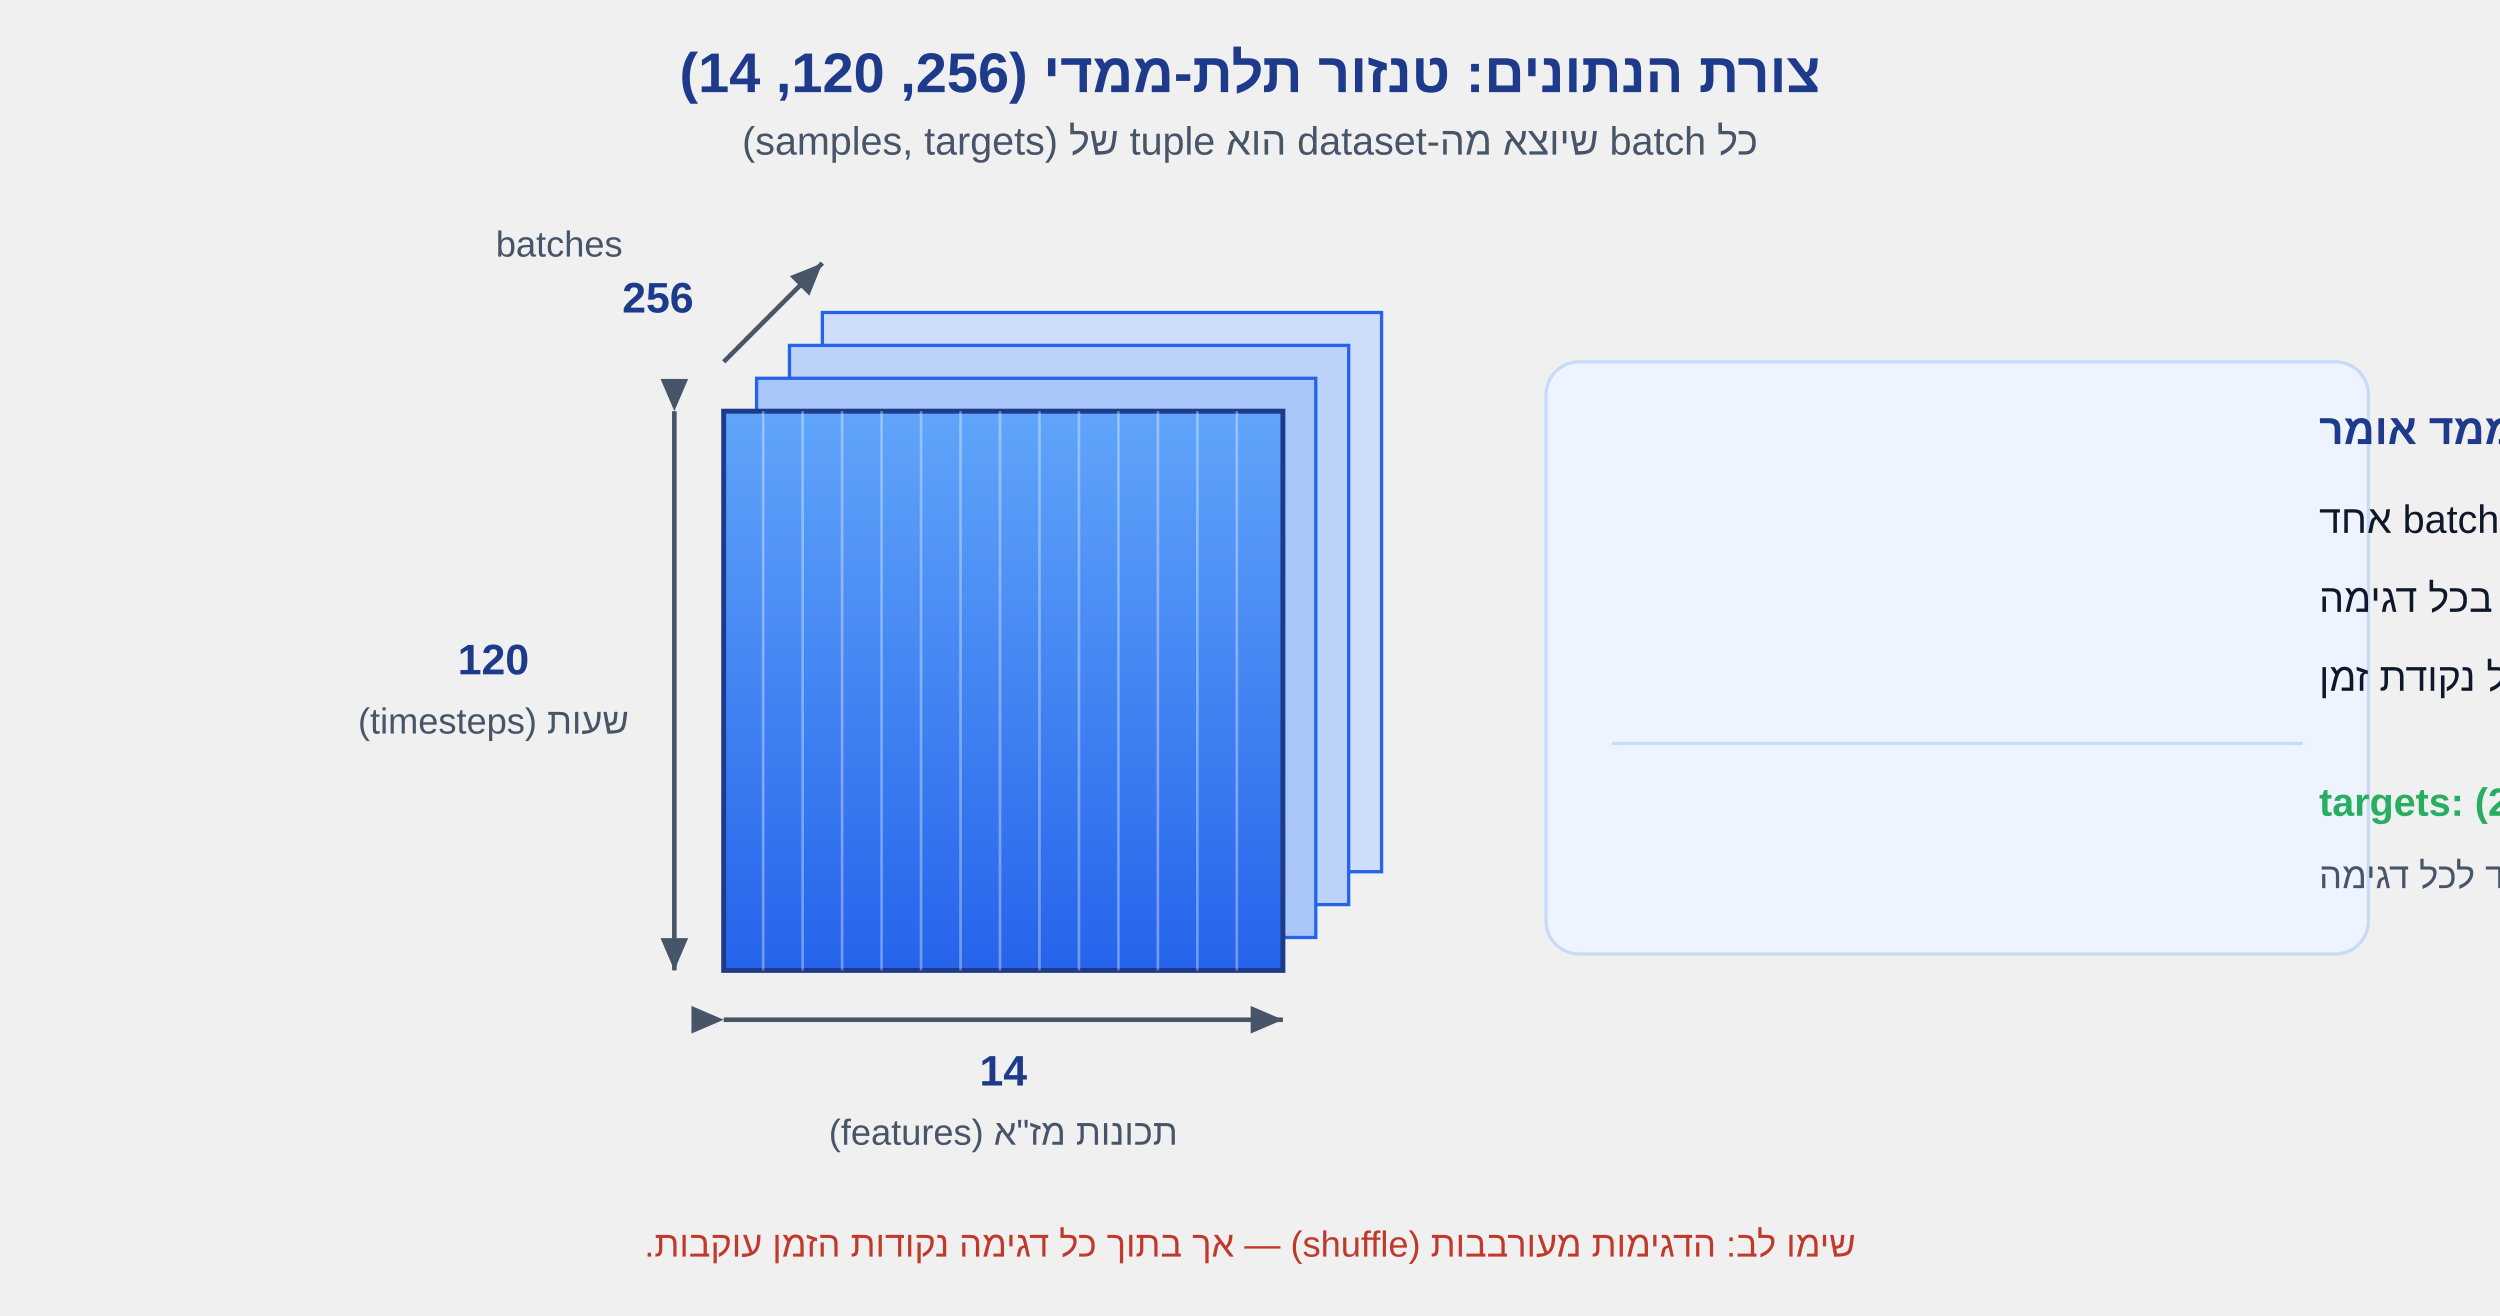
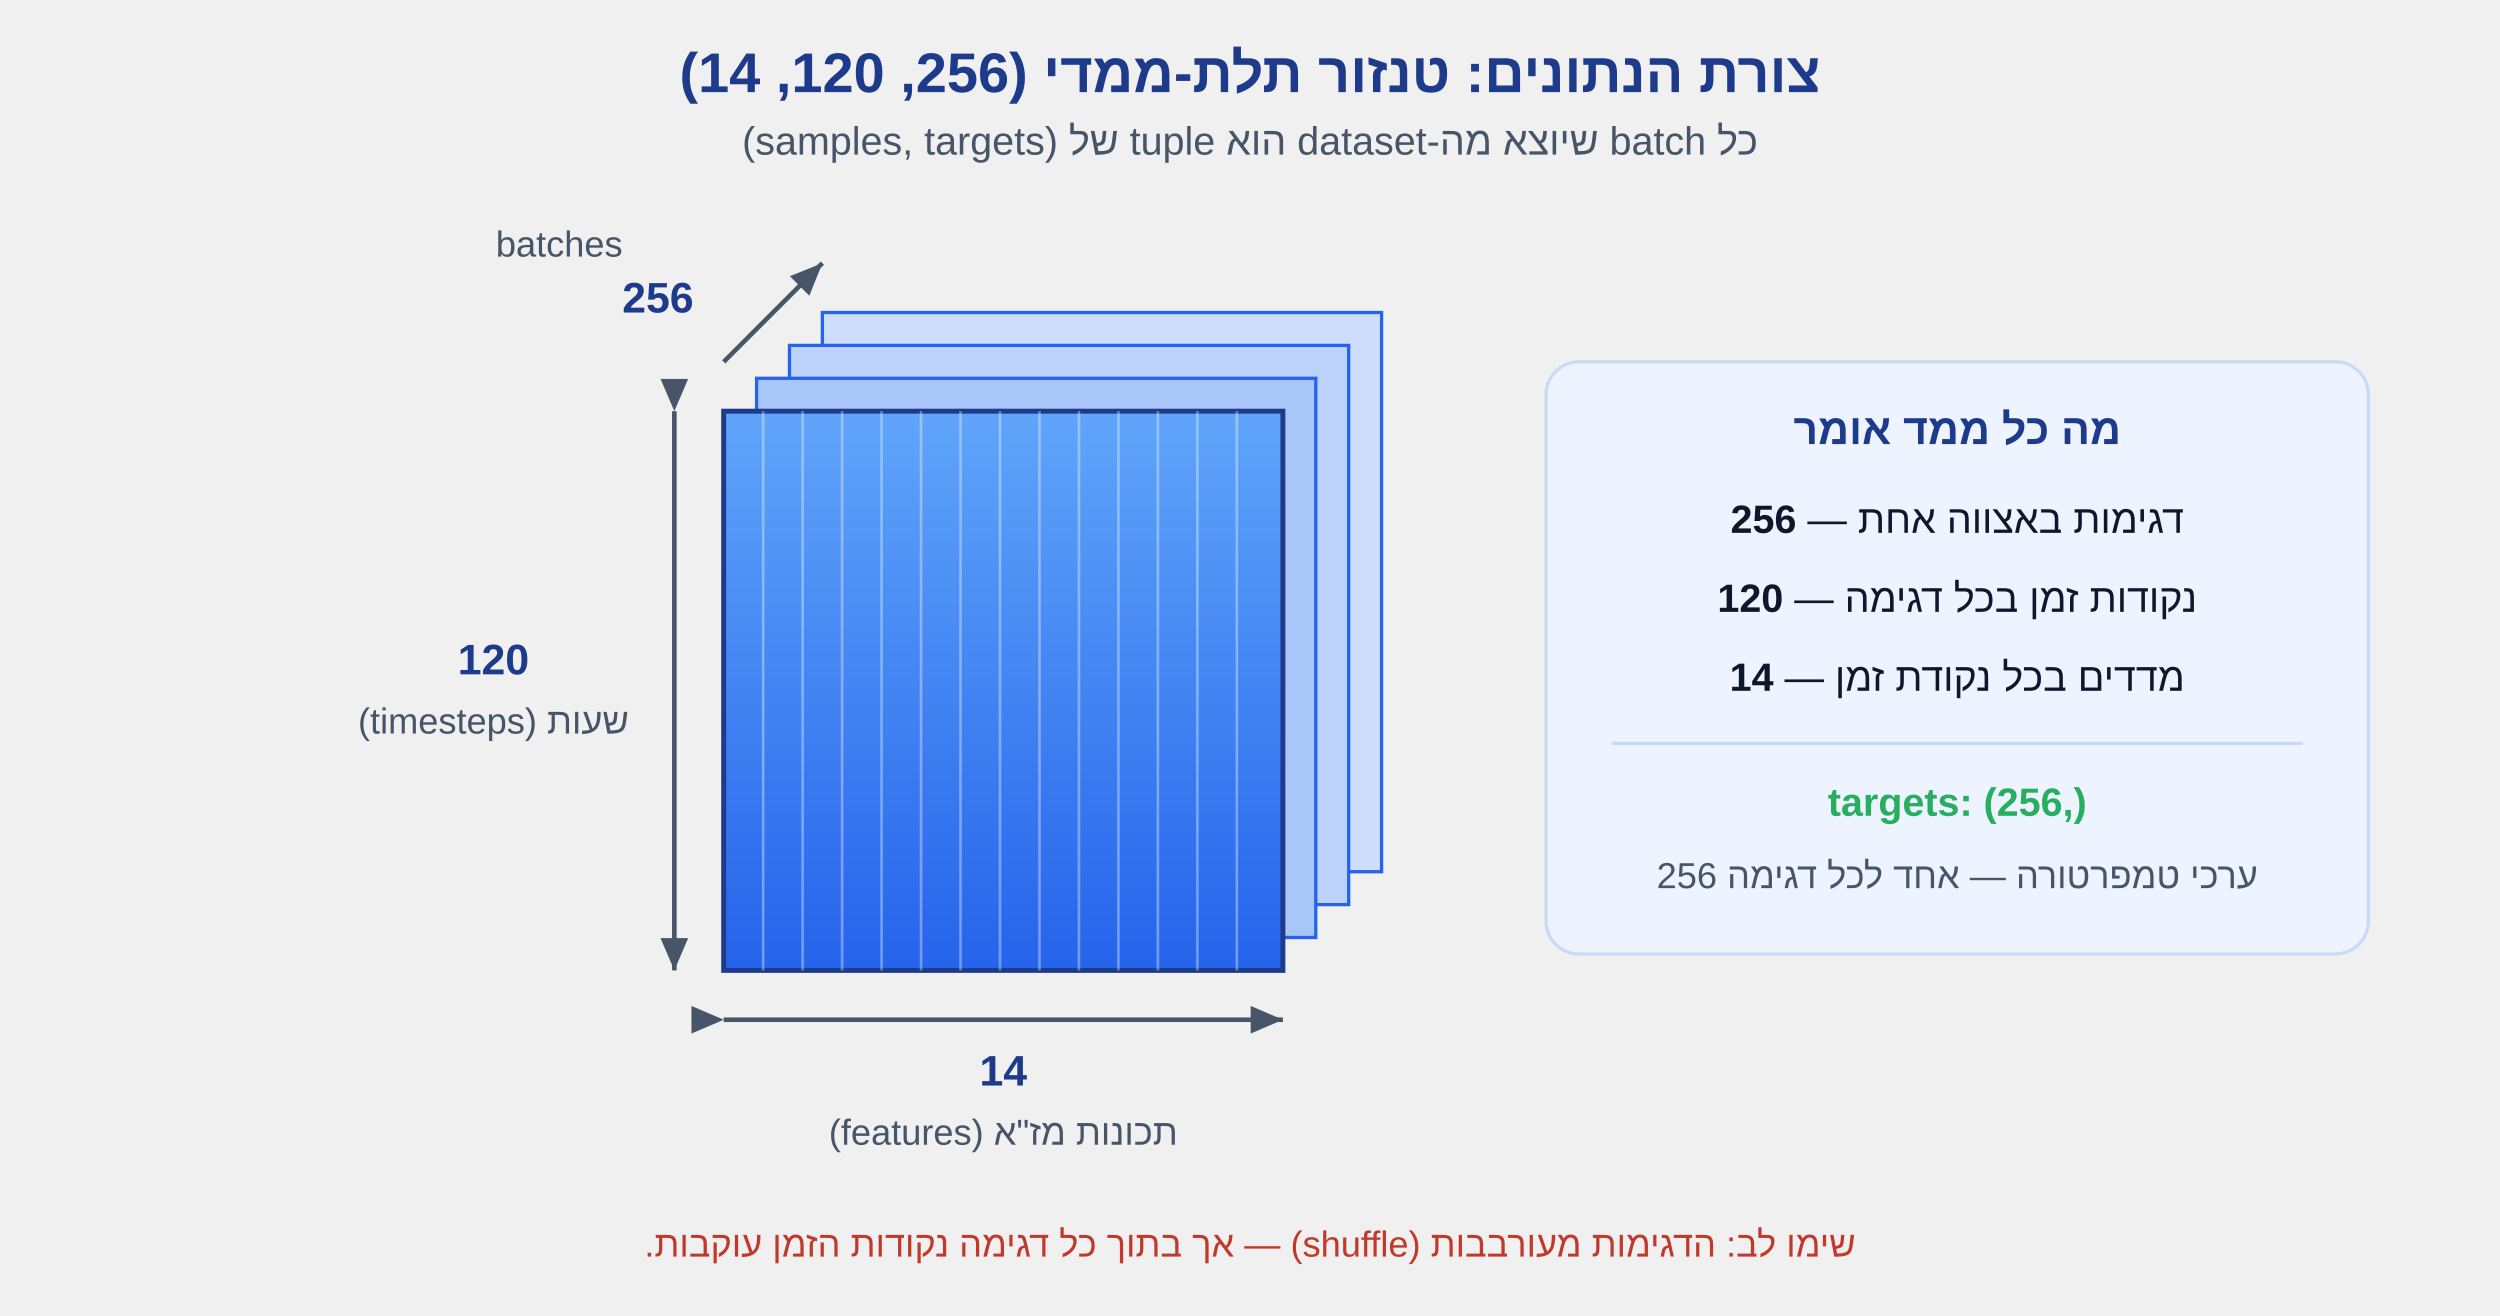
<svg xmlns="http://www.w3.org/2000/svg" viewBox="0 0 760 400" font-family="Segoe UI, Arial, sans-serif">
  <defs>
    <linearGradient id="cubeF" x1="0" y1="0" x2="0" y2="1">
      <stop offset="0%" stop-color="#60a5fa" />
      <stop offset="100%" stop-color="#2563eb" />
    </linearGradient>
    <marker id="ar9c" markerWidth="9" markerHeight="9" refX="7" refY="3" orient="auto">
      <path d="M0,0 L7,3 L0,6 Z" fill="#475569" />
    </marker>
  </defs>
  <text x="380" y="28" text-anchor="middle" font-size="17" font-weight="700" fill="#1e3a8a" direction="rtl">צורת הנתונים: טנזור תלת-ממדי (256, 120, 14)</text>
  <text x="380" y="47" text-anchor="middle" font-size="12" fill="#475569" direction="rtl">כל batch שיוצא מה-dataset הוא tuple של (samples, targets)</text>
  <g>
    <rect x="250" y="95" width="170" height="170" fill="#cdddfb" stroke="#2563eb" stroke-width="1" />
    <rect x="240" y="105" width="170" height="170" fill="#bcd2fa" stroke="#2563eb" stroke-width="1" />
    <rect x="230" y="115" width="170" height="170" fill="#a9c6f9" stroke="#2563eb" stroke-width="1" />
    <rect x="220" y="125" width="170" height="170" fill="url(#cubeF)" stroke="#1e3a8a" stroke-width="1.5" />
    <g stroke="#ffffff" stroke-opacity="0.35" stroke-width="0.8">
      <line x1="232" y1="125" x2="232" y2="295" />
      <line x1="244" y1="125" x2="244" y2="295" />
      <line x1="256" y1="125" x2="256" y2="295" />
      <line x1="268" y1="125" x2="268" y2="295" />
      <line x1="280" y1="125" x2="280" y2="295" />
      <line x1="292" y1="125" x2="292" y2="295" />
      <line x1="304" y1="125" x2="304" y2="295" />
      <line x1="316" y1="125" x2="316" y2="295" />
      <line x1="328" y1="125" x2="328" y2="295" />
      <line x1="340" y1="125" x2="340" y2="295" />
      <line x1="352" y1="125" x2="352" y2="295" />
      <line x1="364" y1="125" x2="364" y2="295" />
      <line x1="376" y1="125" x2="376" y2="295" />
    </g>
  </g>
  <line x1="220" y1="110" x2="250" y2="80" stroke="#475569" stroke-width="1.4" marker-end="url(#ar9c)" />
  <text x="200" y="95" text-anchor="middle" font-size="13" font-weight="700" fill="#1e3a8a">256</text>
  <text x="170" y="78" text-anchor="middle" font-size="11" fill="#475569" direction="rtl">batches</text>
  <line x1="205" y1="125" x2="205" y2="295" stroke="#475569" stroke-width="1.4" marker-start="url(#ar9c)" marker-end="url(#ar9c)" />
  <text x="150" y="205" text-anchor="middle" font-size="13" font-weight="700" fill="#1e3a8a">120</text>
  <text x="150" y="223" text-anchor="middle" font-size="11" fill="#475569" direction="rtl">שעות (timesteps)</text>
  <line x1="220" y1="310" x2="390" y2="310" stroke="#475569" stroke-width="1.4" marker-start="url(#ar9c)" marker-end="url(#ar9c)" />
  <text x="305" y="330" text-anchor="middle" font-size="13" font-weight="700" fill="#1e3a8a">14</text>
  <text x="305" y="348" text-anchor="middle" font-size="11" fill="#475569" direction="rtl">תכונות מז"א (features)</text>
  <rect x="470" y="110" width="250" height="180" rx="10" fill="#eef4ff" stroke="#c7dbf7" />
-   <text x="705" y="135" text-anchor="end" font-size="13" font-weight="700" fill="#1e3a8a" direction="rtl">מה כל ממד אומר</text>
-   <text x="705" y="162" text-anchor="end" font-size="12" fill="#0f172a" direction="rtl">
-     <tspan font-weight="700">256</tspan> — דגימות ב-batch אחד</text>
-   <text x="705" y="186" text-anchor="end" font-size="12" fill="#0f172a" direction="rtl">
+   <text x="595" y="135" text-anchor="middle" font-size="13" font-weight="700" fill="#1e3a8a">מה כל ממד אומר</text>
+   <text x="595" y="162" text-anchor="middle" font-size="12" fill="#0f172a">
+     <tspan font-weight="700">256</tspan> — דגימות באצווה אחת</text>
+   <text x="595" y="186" text-anchor="middle" font-size="12" fill="#0f172a">
    <tspan font-weight="700">120</tspan> — נקודות זמן בכל דגימה</text>
-   <text x="705" y="210" text-anchor="end" font-size="12" fill="#0f172a" direction="rtl">
+   <text x="595" y="210" text-anchor="middle" font-size="12" fill="#0f172a">
    <tspan font-weight="700">14</tspan> — מדדים בכל נקודת זמן</text>
  <line x1="490" y1="226" x2="700" y2="226" stroke="#c7dbf7" />
-   <text x="705" y="248" text-anchor="end" font-size="12" fill="#27ae60" direction="rtl" font-weight="700">targets: (256,)</text>
-   <text x="705" y="270" text-anchor="end" font-size="11" fill="#475569" direction="rtl">256 ערכי טמפרטורה — אחד לכל דגימה</text>
+   <text x="595" y="248" text-anchor="middle" font-size="12" fill="#27ae60" font-weight="700">targets: (256,)</text>
+   <text x="595" y="270" text-anchor="middle" font-size="11" fill="#475569">256 ערכי טמפרטורה — אחד לכל דגימה</text>
  <text x="380" y="382" text-anchor="middle" font-size="11" fill="#c0392b" direction="rtl">שימו לב: הדגימות מעורבבות (shuffle) — אך בתוך כל דגימה נקודות הזמן עוקבות.</text>
</svg>
